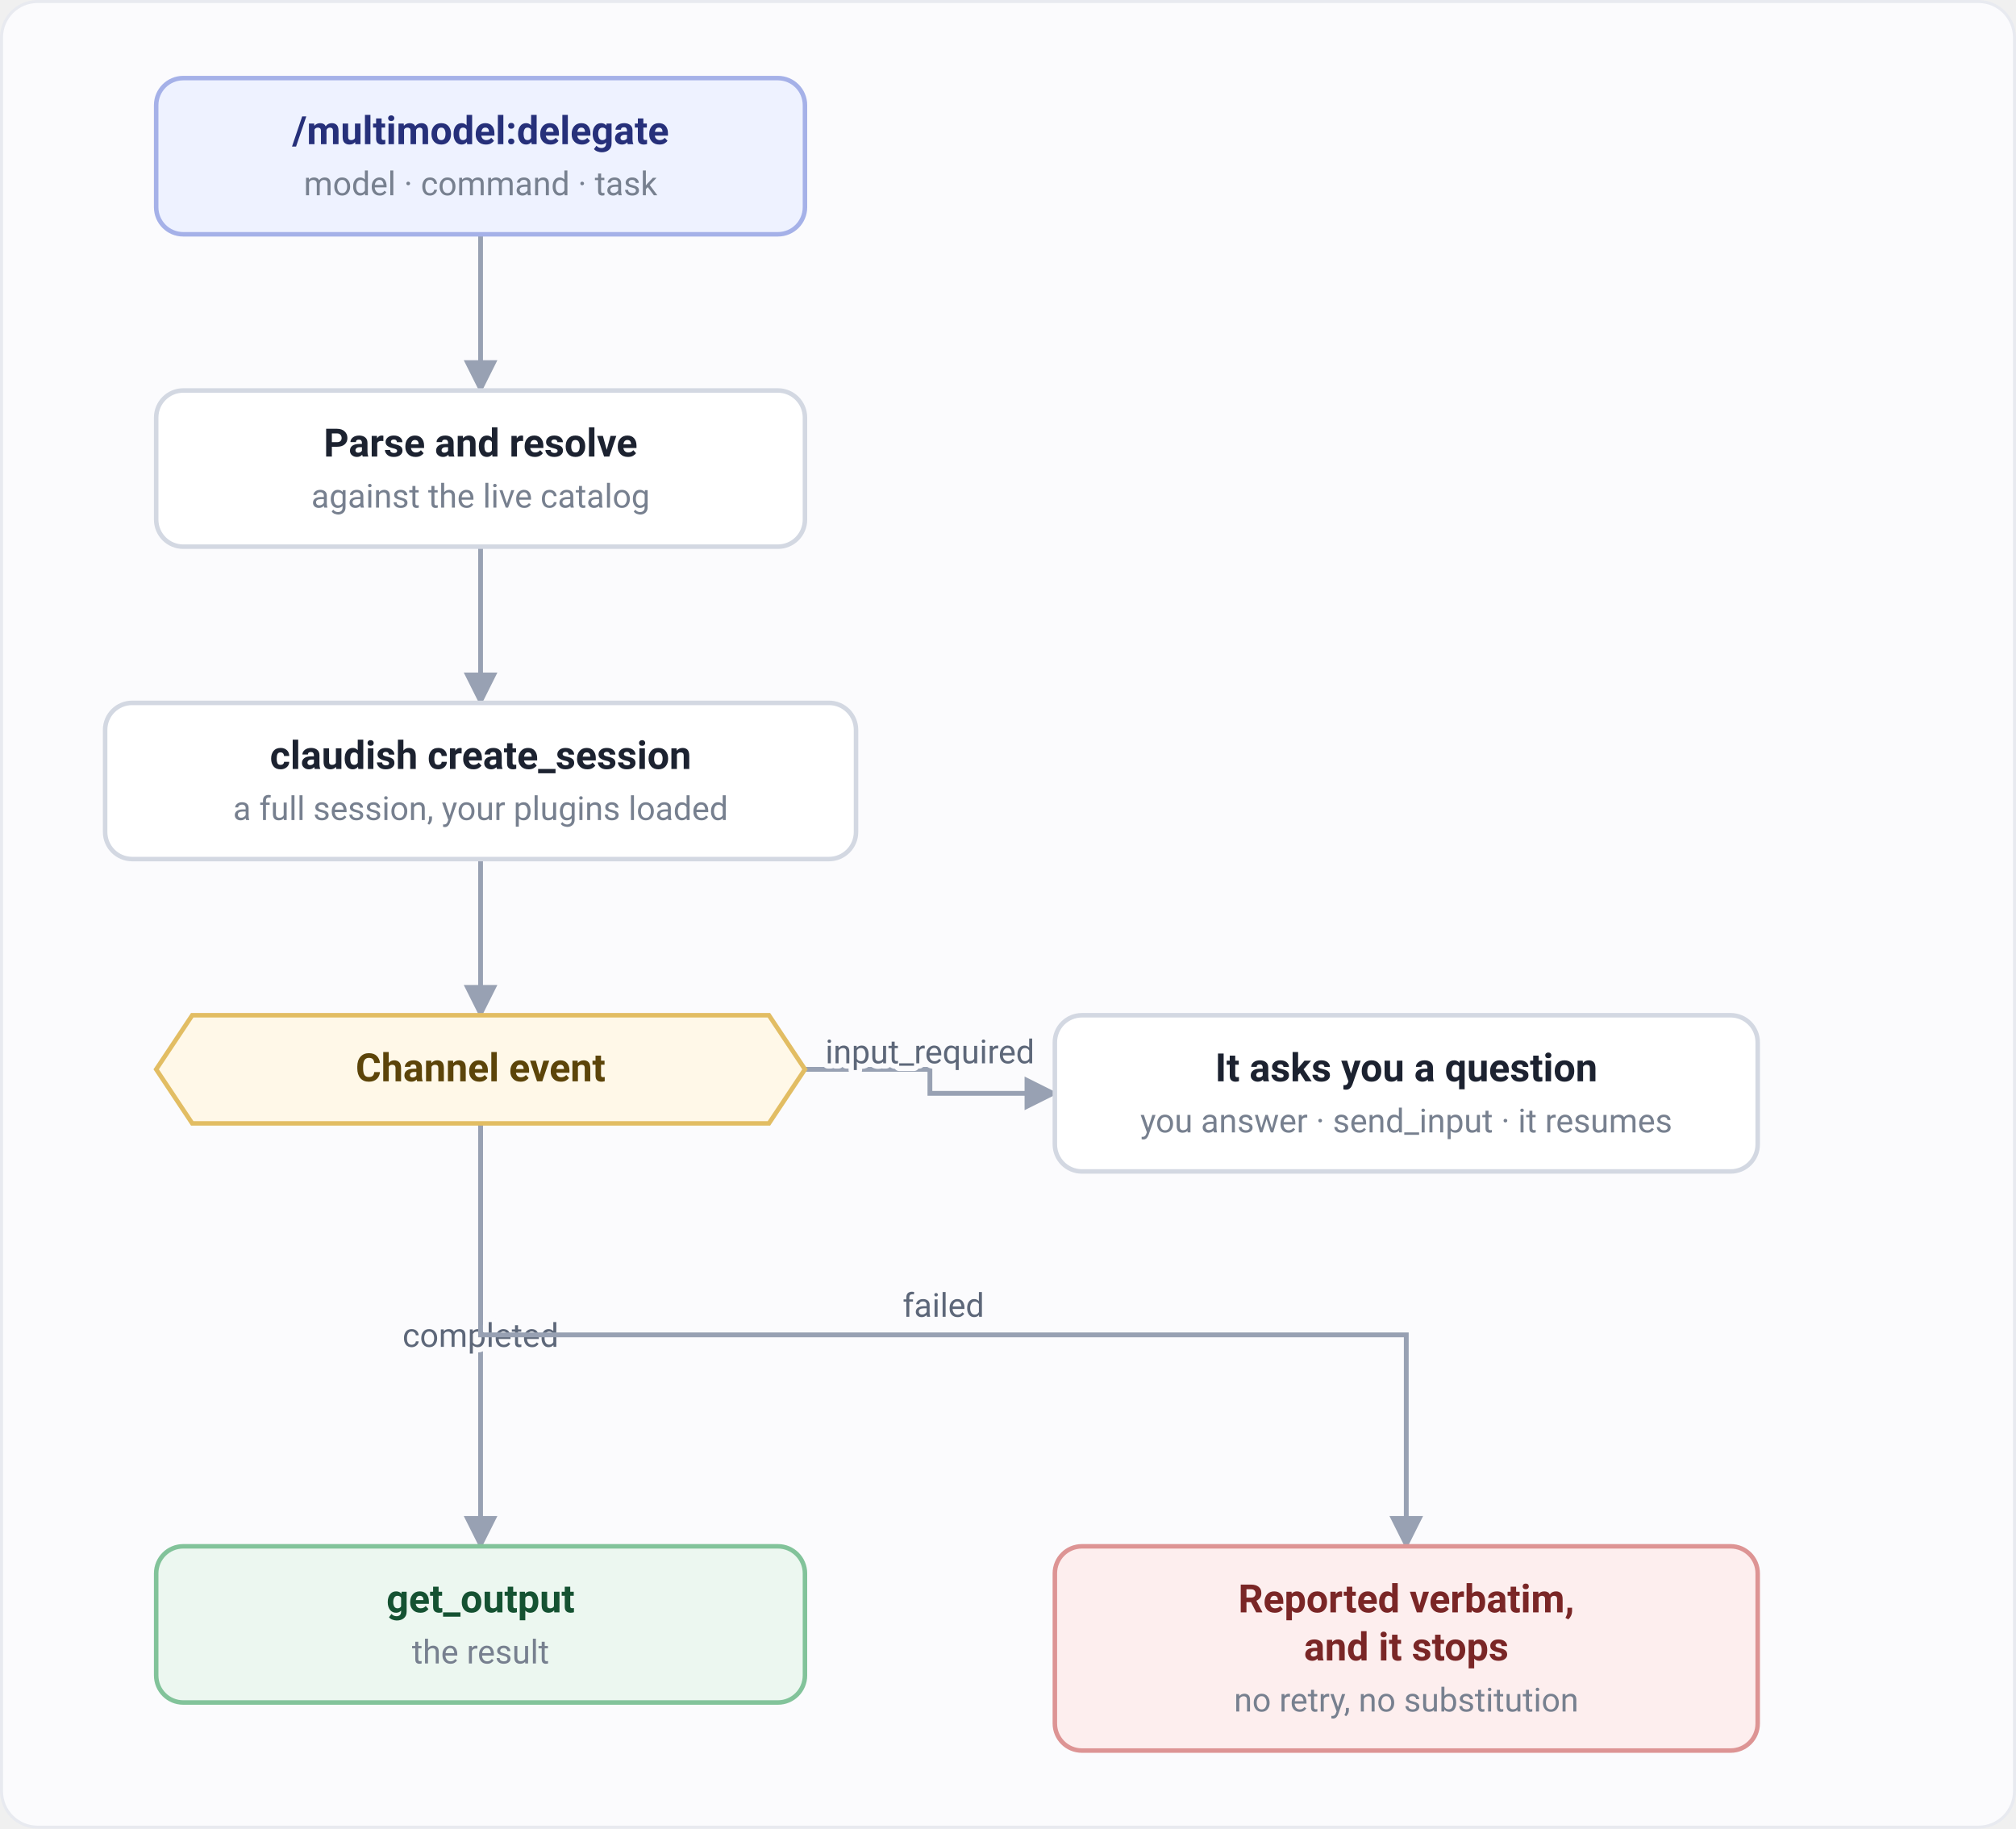
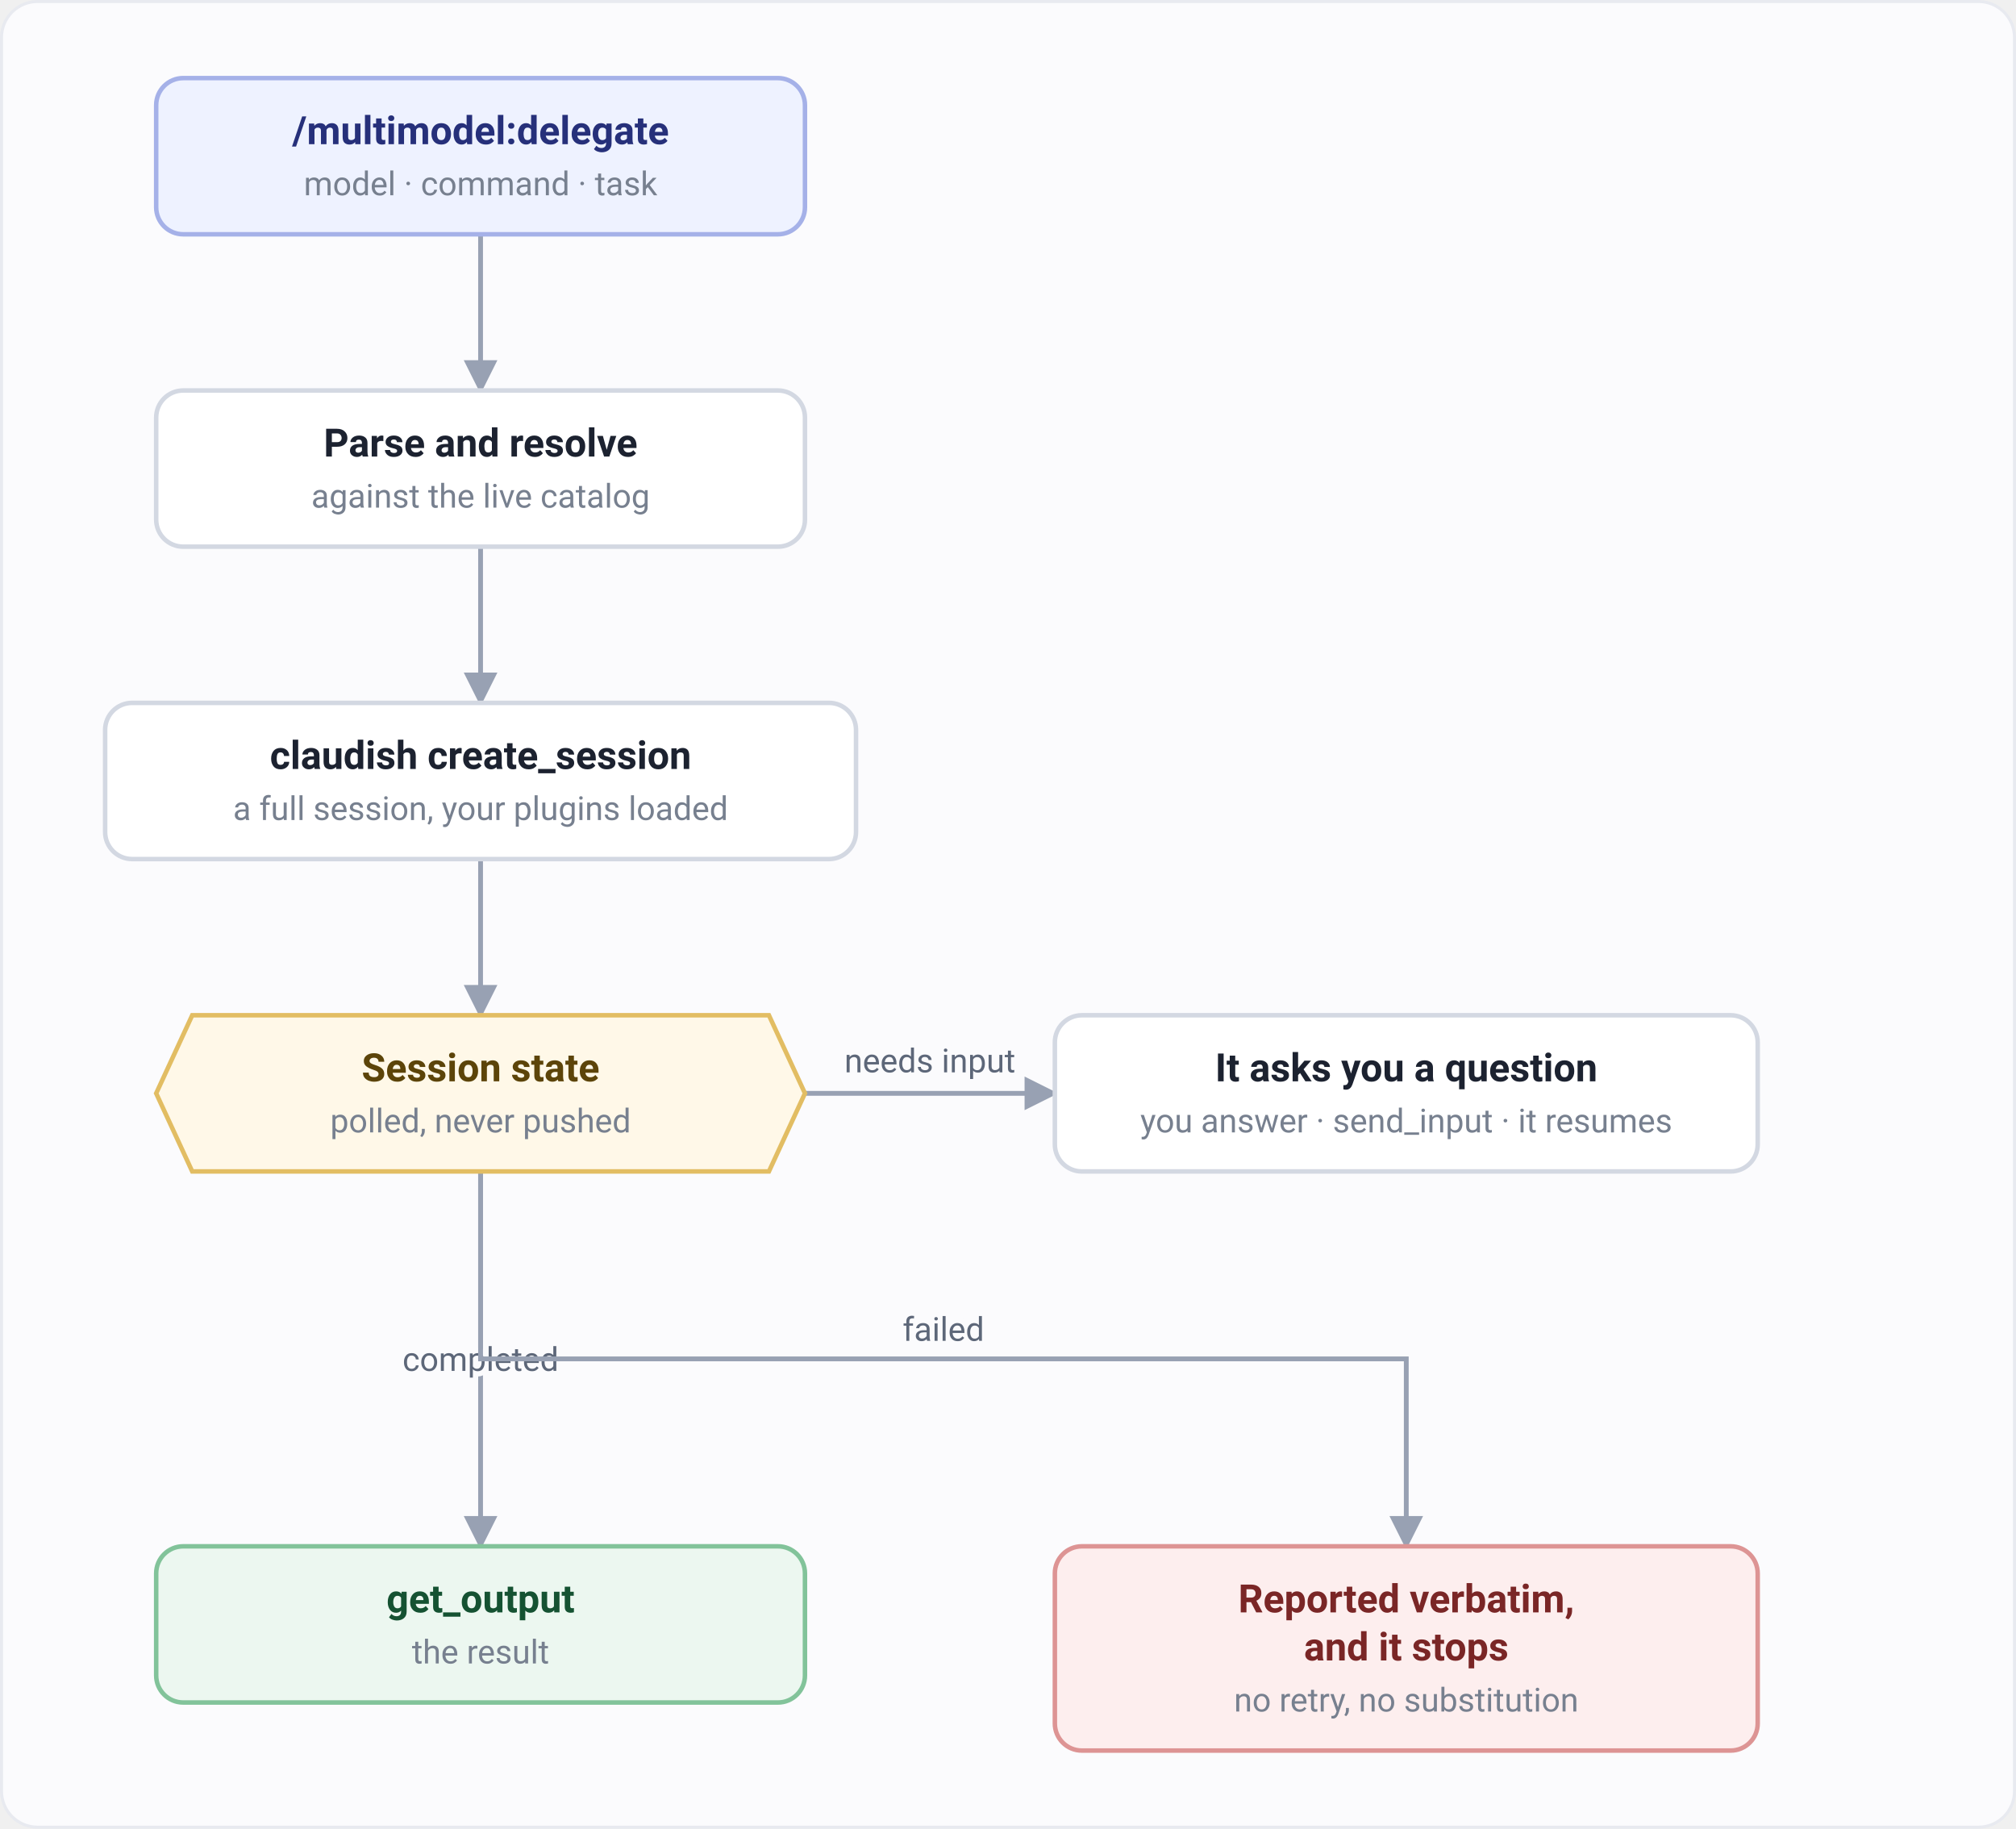
<svg xmlns="http://www.w3.org/2000/svg" viewBox="0 0 671.2 608.8" width="671.2" height="608.8" role="img" aria-label="How /multimodel:delegate runs a task in another model's session and brings its questions back to you">
  <defs>
    <marker id="arw" viewBox="0 0 10 10" refX="9" refY="5" markerWidth="7" markerHeight="7" orient="auto-start-reverse">
      <path d="M 0 0 L 10 5 L 0 10 z" fill="#98a1b3" />
    </marker>
  </defs>
  <rect x="0.5" y="0.5" width="670.2" height="607.8" rx="12" fill="#fbfbfd" stroke="#e8eaf0" />
  <path d="M 160 78 L 160 130" fill="none" stroke="#98a1b3" stroke-width="1.6" marker-end="url(#arw)" />
  <path d="M 160 182 L 160 234" fill="none" stroke="#98a1b3" stroke-width="1.6" marker-end="url(#arw)" />
  <path d="M 160 286 L 160 338" fill="none" stroke="#98a1b3" stroke-width="1.6" marker-end="url(#arw)" />
-   <path d="M 268 356 L 309.6 356 L 309.6 364 L 351.2 364" fill="none" stroke="#98a1b3" stroke-width="1.6" marker-end="url(#arw)" />
-   <text x="309.6" y="354" font-family="ui-sans-serif, -apple-system, Segoe UI, Roboto, Helvetica, Arial, sans-serif" font-size="11" fill="#5d6779" text-anchor="middle" paint-order="stroke" stroke="#fbfbfd" stroke-width="3.5" stroke-linejoin="round">input_required</text>
-   <path d="M 160 374 L 160 514.8" fill="none" stroke="#98a1b3" stroke-width="1.6" marker-end="url(#arw)" />
-   <text x="160" y="448.4" font-family="ui-sans-serif, -apple-system, Segoe UI, Roboto, Helvetica, Arial, sans-serif" font-size="11" fill="#5d6779" text-anchor="middle" paint-order="stroke" stroke="#fbfbfd" stroke-width="3.5" stroke-linejoin="round">completed</text>
-   <path d="M 160 374 L 160 444.4 L 468.2 444.4 L 468.2 514.8" fill="none" stroke="#98a1b3" stroke-width="1.6" marker-end="url(#arw)" />
-   <text x="314.1" y="438.4" font-family="ui-sans-serif, -apple-system, Segoe UI, Roboto, Helvetica, Arial, sans-serif" font-size="11" fill="#5d6779" text-anchor="middle" paint-order="stroke" stroke="#fbfbfd" stroke-width="3.5" stroke-linejoin="round">failed</text>
+   <path d="M 268 364 L 351.2 364" fill="none" stroke="#98a1b3" stroke-width="1.6" marker-end="url(#arw)" />
+   <text x="309.6" y="357" font-family="ui-sans-serif, -apple-system, Segoe UI, Roboto, Helvetica, Arial, sans-serif" font-size="11" fill="#5d6779" text-anchor="middle" paint-order="stroke" stroke="#fbfbfd" stroke-width="3.5" stroke-linejoin="round">needs input</text>
+   <path d="M 160 390 L 160 514.8" fill="none" stroke="#98a1b3" stroke-width="1.6" marker-end="url(#arw)" />
+   <text x="160" y="456.4" font-family="ui-sans-serif, -apple-system, Segoe UI, Roboto, Helvetica, Arial, sans-serif" font-size="11" fill="#5d6779" text-anchor="middle" paint-order="stroke" stroke="#fbfbfd" stroke-width="3.5" stroke-linejoin="round">completed</text>
+   <path d="M 160 390 L 160 452.4 L 468.2 452.4 L 468.2 514.8" fill="none" stroke="#98a1b3" stroke-width="1.6" marker-end="url(#arw)" />
+   <text x="314.1" y="446.4" font-family="ui-sans-serif, -apple-system, Segoe UI, Roboto, Helvetica, Arial, sans-serif" font-size="11" fill="#5d6779" text-anchor="middle" paint-order="stroke" stroke="#fbfbfd" stroke-width="3.5" stroke-linejoin="round">failed</text>
  <rect x="52" y="26" width="216" height="52" rx="9" fill="#eef2ff" stroke="#a5b1e8" stroke-width="1.5" />
  <text x="160" y="48" font-family="ui-sans-serif, -apple-system, Segoe UI, Roboto, Helvetica, Arial, sans-serif" font-size="13" font-weight="600" fill="#26307a" text-anchor="middle">/multimodel:delegate</text>
  <text x="160" y="65" font-family="ui-sans-serif, -apple-system, Segoe UI, Roboto, Helvetica, Arial, sans-serif" font-size="11" fill="#77808f" text-anchor="middle">model · command · task</text>
  <rect x="52" y="130" width="216" height="52" rx="9" fill="#ffffff" stroke="#d3d8e2" stroke-width="1.5" />
  <text x="160" y="152" font-family="ui-sans-serif, -apple-system, Segoe UI, Roboto, Helvetica, Arial, sans-serif" font-size="13" font-weight="600" fill="#1c2230" text-anchor="middle">Parse and resolve</text>
  <text x="160" y="169" font-family="ui-sans-serif, -apple-system, Segoe UI, Roboto, Helvetica, Arial, sans-serif" font-size="11" fill="#77808f" text-anchor="middle">against the live catalog</text>
  <rect x="35" y="234" width="250" height="52" rx="9" fill="#ffffff" stroke="#d3d8e2" stroke-width="1.5" />
  <text x="160" y="256" font-family="ui-sans-serif, -apple-system, Segoe UI, Roboto, Helvetica, Arial, sans-serif" font-size="13" font-weight="600" fill="#1c2230" text-anchor="middle">claudish create_session</text>
  <text x="160" y="273" font-family="ui-sans-serif, -apple-system, Segoe UI, Roboto, Helvetica, Arial, sans-serif" font-size="11" fill="#77808f" text-anchor="middle">a full session, your plugins loaded</text>
-   <polygon points="64,338 256,338 268,356 256,374 64,374 52,356" fill="#fff8e8" stroke="#e2bd63" stroke-width="1.5" />
-   <text x="160" y="360" font-family="ui-sans-serif, -apple-system, Segoe UI, Roboto, Helvetica, Arial, sans-serif" font-size="13" font-weight="600" fill="#5c4409" text-anchor="middle">Channel event</text>
+   <polygon points="64,338 256,338 268,364 256,390 64,390 52,364" fill="#fff8e8" stroke="#e2bd63" stroke-width="1.5" />
+   <text x="160" y="360" font-family="ui-sans-serif, -apple-system, Segoe UI, Roboto, Helvetica, Arial, sans-serif" font-size="13" font-weight="600" fill="#5c4409" text-anchor="middle">Session state</text>
+   <text x="160" y="377" font-family="ui-sans-serif, -apple-system, Segoe UI, Roboto, Helvetica, Arial, sans-serif" font-size="11" fill="#77808f" text-anchor="middle">polled, never pushed</text>
  <rect x="351.2" y="338" width="234" height="52" rx="9" fill="#ffffff" stroke="#d3d8e2" stroke-width="1.5" />
  <text x="468.2" y="360" font-family="ui-sans-serif, -apple-system, Segoe UI, Roboto, Helvetica, Arial, sans-serif" font-size="13" font-weight="600" fill="#1c2230" text-anchor="middle">It asks you a question</text>
  <text x="468.2" y="377" font-family="ui-sans-serif, -apple-system, Segoe UI, Roboto, Helvetica, Arial, sans-serif" font-size="11" fill="#77808f" text-anchor="middle">you answer · send_input · it resumes</text>
  <rect x="52" y="514.8" width="216" height="52" rx="9" fill="#ecf7f0" stroke="#82c39a" stroke-width="1.5" />
  <text x="160" y="536.8" font-family="ui-sans-serif, -apple-system, Segoe UI, Roboto, Helvetica, Arial, sans-serif" font-size="13" font-weight="600" fill="#155232" text-anchor="middle">get_output</text>
  <text x="160" y="553.8" font-family="ui-sans-serif, -apple-system, Segoe UI, Roboto, Helvetica, Arial, sans-serif" font-size="11" fill="#77808f" text-anchor="middle">the result</text>
  <rect x="351.2" y="514.8" width="234" height="68" rx="9" fill="#fdeeee" stroke="#dd9494" stroke-width="1.5" />
  <text x="468.2" y="536.8" font-family="ui-sans-serif, -apple-system, Segoe UI, Roboto, Helvetica, Arial, sans-serif" font-size="13" font-weight="600" fill="#7a2626" text-anchor="middle">Reported verbatim,</text>
  <text x="468.2" y="552.8" font-family="ui-sans-serif, -apple-system, Segoe UI, Roboto, Helvetica, Arial, sans-serif" font-size="13" font-weight="600" fill="#7a2626" text-anchor="middle">and it stops</text>
  <text x="468.2" y="569.8" font-family="ui-sans-serif, -apple-system, Segoe UI, Roboto, Helvetica, Arial, sans-serif" font-size="11" fill="#77808f" text-anchor="middle">no retry, no substitution</text>
</svg>
